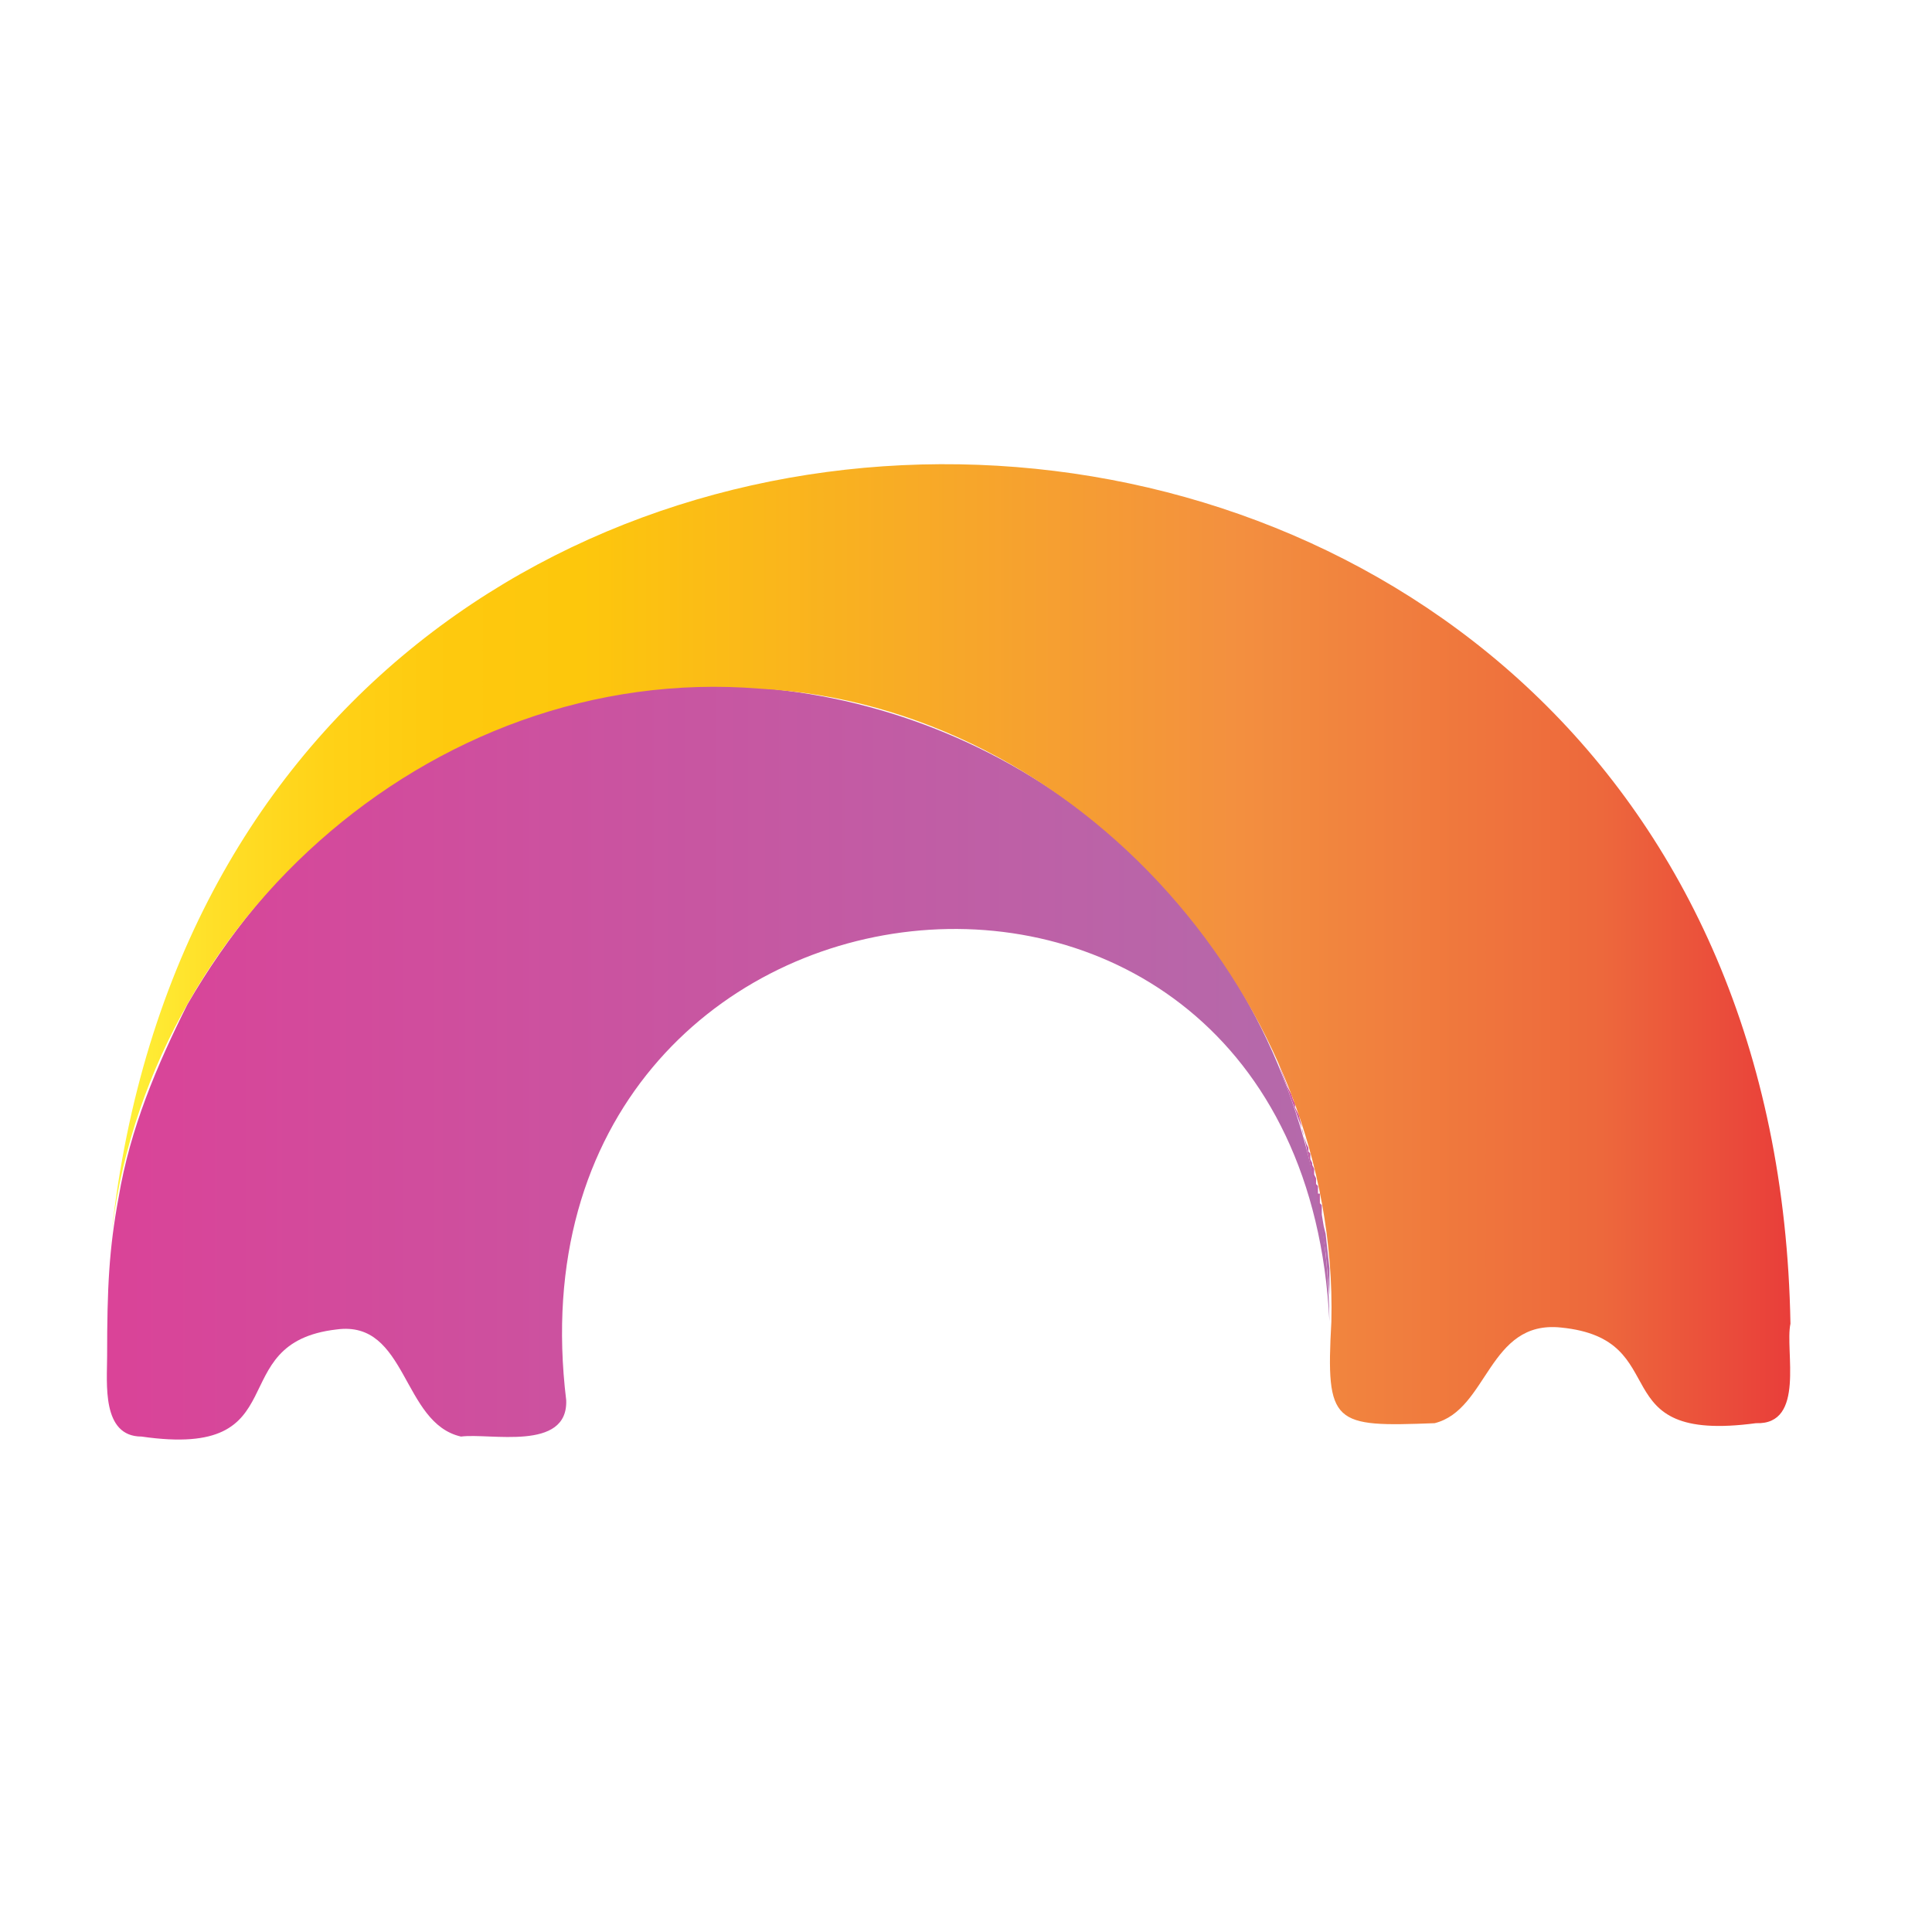
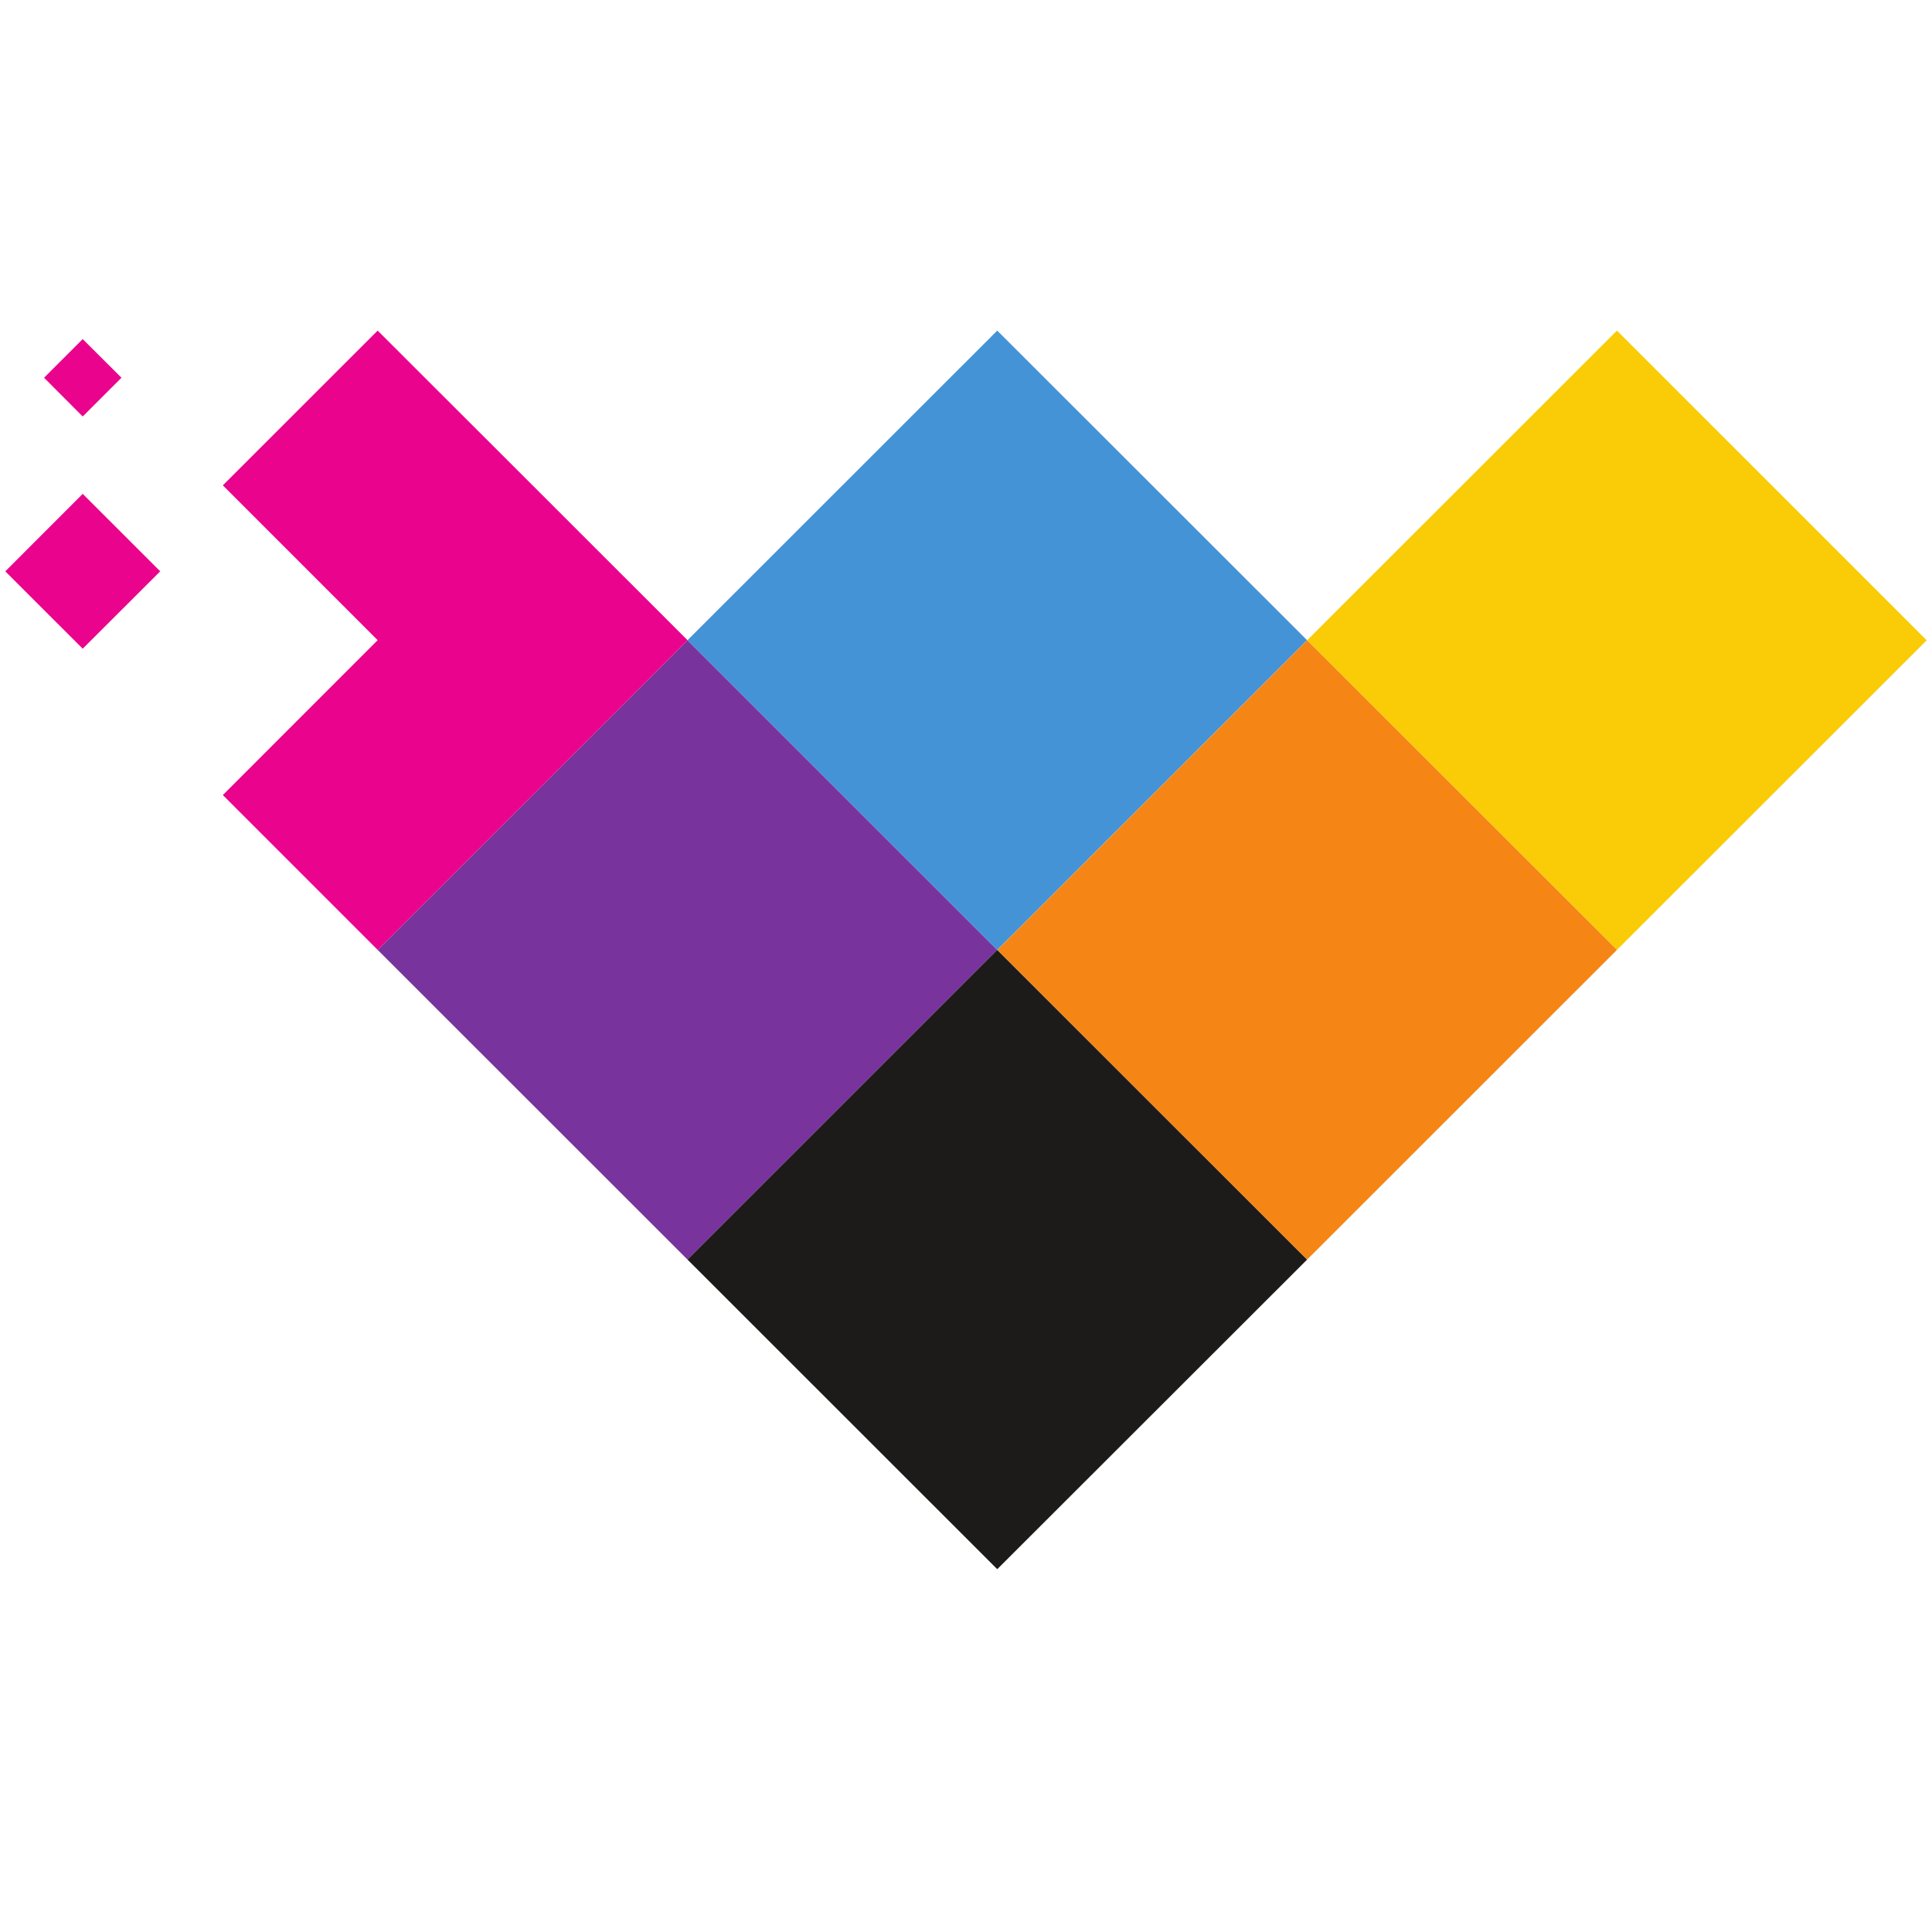
- <svg xmlns="http://www.w3.org/2000/svg" version="1.1" id="Layer_1" x="0px" y="0px" viewBox="0 0 101 101" enable-background="new 0 0 101 101" xml:space="preserve">
-   <g enable-background="new    ">
-     <rect x="-337" y="-153" display="none" fill="#1A1851" width="775" height="458" />
-     <path display="none" fill="#231F20" d="M-32.7,95.7c-2.3,0-4.1,2-4.1,4.3c0.4,2.1-1.2,25.6,1.2,26.6l0,0l0,0c1.5,1.6,4.4,1.6,5.9,0   l0,0l0,0c2.3-0.9,0.7-24.6,1.2-26.6C-28.6,97.7-30.4,95.7-32.7,95.7L-32.7,95.7z M-32.7,84.3c-2.6,0-4.4,0.9-4.3,3.6   c-0.3,3.2,1,5.1,4.4,4.8c2.6,0,4.2-1,4.1-3.6C-28.1,85.9-29.4,84.1-32.7,84.3L-32.7,84.3z M-66,83.7c-1.2,0-2.2,0.4-2.9,1.3l0,0   c-0.8,0.8-1.2,1.8-1.2,3c0.5,1.8-1.2,38.3,1.2,38.7l0,0l0,0c1.5,1.6,4.4,1.6,5.9,0l0,0l0,0c3-3.9-0.4-17.1,1.9-21.2   c1.7-4.1,9.6-5,10.8-0.1l0,0c1.6,4.3-1.2,17.5,1.6,21.3l0,0l0,0c1.5,1.6,4.4,1.6,5.9,0l0,0l0,0c0.8-0.8,1.2-1.9,1.2-3.1   c-0.2-4.9,0.6-17.4-0.9-22l0,0C-44.4,92.7-57,92-62,98.7c-0.3-2.4,1-12.1-1.2-13.8l0,0C-63.9,84.1-64.9,83.7-66,83.7L-66,83.7z" />
-     <g display="none">
-       <g display="inline">
-         <linearGradient id="SVGID_00000019647732625980616430000008745852852300914093_" gradientUnits="userSpaceOnUse" x1="-24.139" y1="-278.977" x2="-14.999" y2="-278.977" gradientTransform="matrix(1 0 0 1 0 402)">
-           <stop offset="0" style="stop-color:#D94498" />
-           <stop offset="1" style="stop-color:#D94498" />
-         </linearGradient>
-         <path id="SVGID_1_" fill="url(#SVGID_00000019647732625980616430000008745852852300914093_)" d="M-20,118.3     c-4.4-0.3-5.2,5.7-3.1,8.4h0c1.5,1.5,5.3,1.5,6.8,0C-13.7,123.7-15.2,117.4-20,118.3L-20,118.3z" />
-       </g>
-     </g>
-     <path display="none" fill="#231F20" d="M69.2,100.9c2.2,0,4.5,1.1,5.9,2.9l0,0c0.7,0.8,1,1.8,1.1,2.8H61.7   C62.2,102.8,65.6,100.8,69.2,100.9L69.2,100.9z M3.6,100.9c2.2,0,4.5,1.1,5.9,2.9l0,0l0,0c0.7,0.8,1,1.8,1.1,2.8H-3.9   C-3.4,102.8,0,100.8,3.6,100.9L3.6,100.9z M24.7,93.7c-3.1-0.1-4.9,3.4-3.6,6l0,0l11.2,25.5l0,0l0,0c0.4,0.9,1,1.7,1.7,2.2l0,0l0,0   c2.2,1.2,5,0.3,6-2.2l0,0l11.2-25.5l0,0c0.1-0.3,0.2-0.6,0.3-1l0,0c1.3-3.3-3-6.4-5.8-4.4c-1.3,0.2-8.5,19.2-9.2,20.5l-7.8-18.4   C28.1,94.7,26.4,93.7,24.7,93.7L24.7,93.7L24.7,93.7z M158.3,93.1c-2,0-4,0.4-5.8,1.2c-7,2.5-8.7,12.8-2.4,16.9l0,0l0,0   c2.2,1.5,5,2.2,7.5,3l0,0c1.2,0.3,2.2,0.7,3.2,1l0,0c4.8,1.3,3.3,6.6-1.2,6.2c-5.6,1.2-7.8-6.7-12.8-4.4l0,0   c-2,1.1-2.3,3.7-1.2,5.3l0,0c1.6,2.2,3.7,3.8,6.1,4.7c4.3,1.5,8.7,1.9,12.9,0.1c13.5-7.5,4.8-19.6-7.6-21.1c-2.3-0.5-4-3.2-2.4-5   l0,0l0,0c0.4-0.4,1-0.7,1.5-0.8l0,0c1.9-0.4,4-0.2,5.6,0.5c2.1,0.8,2.6,3,4.9,3.1l0,0c3.3,0.2,4.8-3.7,2.9-6.1l0,0   C166.9,94.5,162.4,93.1,158.3,93.1L158.3,93.1z M106.4,93.1c-3.7,0-7.2,1.9-9.5,4.7c0-5.4-8.3-5.2-8.1,0.3c0.4,2-1.2,27.8,1.2,28.7   l0,0l0,0c1.5,1.6,4.4,1.6,5.9,0l0,0l0,0c3-3.9-0.4-18.2,1.9-22.4l0,0l0,0c1.8-4.1,10-5,11.3-0.1l0,0l0,0c1.8,4.4-1.2,18.5,1.7,22.4   l0,0l0,0c1.5,1.6,4.4,1.6,5.9,0l0,0l0,0c0.8-0.8,1.2-1.9,1.2-3.1c-0.2-5,0.6-18.5-0.9-23.1l0,0C115.4,95.5,111.9,93,106.4,93.1   L106.4,93.1z M69.2,93.1c-5.7,0-10.9,3.3-13.7,8.4l0,0c-2.8,5-3,13.3-0.2,18.5l0,0c1.4,2.6,3.4,4.7,5.9,6.2l0,0   c4.2,2.4,10.3,3,15.1,1.2c7.6-1.6,9-11.5,0.6-8.9l0,0c-4.2,3.3-11.7,2.9-14.5-2.4l0,0c-0.4-0.7-0.7-1.5-0.9-2.3   c2.1-0.4,20.7,1,22-1c3.4-4.3-0.3-11.1-3.4-14.7l0,0c-1.4-1.6-3.1-2.8-5-3.7C73.3,93.5,71.3,93.1,69.2,93.1L69.2,93.1L69.2,93.1z    M3.6,93.1c-5.7,0-10.9,3.3-13.7,8.4l0,0c-2.8,5-3,13.3-0.2,18.5l0,0c1.4,2.6,3.4,4.7,5.9,6.2l0,0c4.2,2.4,10.3,3,15.1,1.2l0,0   c7.5-1.5,9-11.5,0.6-8.9l0,0c-4.2,3.3-11.7,2.9-14.5-2.4l0,0c-0.4-0.7-0.7-1.5-0.9-2.3c2.1-0.4,20.7,1,22-1   c3.4-4.3-0.3-11.1-3.4-14.7l0,0C11.7,95.1,7.8,93,3.6,93.1L3.6,93.1L3.6,93.1z M130.3,86.6c-4.2-0.1-4.4,4.7-4.1,7.8   c-8.1-1.4-8.1,9.3,0,7.9c0.8,5.5-2.4,20.9,3.3,24.4l0,0l0,0c11.7,5.9,16.4-8,7.9-6.4l0,0c-1.3,0.5-3.3,0.1-3.1-1.8   c0,0,0-16.3,0-16.3c1.8-0.1,5.1,0.5,6.4-1.1l0,0l0,0c3.6-5.4-1.8-7.5-6.5-6.8C134.5,91.3,134.5,86.5,130.3,86.6L130.3,86.6z" />
-     <g id="rainbow_00000022555135414785153570000005307195354866911366_">
-       <g>
-         <linearGradient id="SVGID_00000033366312633716854970000006685084104783091636_" gradientUnits="userSpaceOnUse" x1="66.78" y1="62.229" x2="69.508" y2="62.229">
-           <stop offset="0" style="stop-color:#DA4398" />
-           <stop offset="0.999" style="stop-color:#B46AAB" />
-         </linearGradient>
-         <polyline fill="url(#SVGID_00000033366312633716854970000006685084104783091636_)" points="66.8,55.5 68.1,59.1 68.5,60.9     69,63.5 69.3,65.5 69.5,67.7 69.5,68.9 69.5,66.3 69.3,64.5 69.2,64.1 69.1,63.5 69.1,63.4 69.1,63.2 69.1,63.1 69.1,63 69,62.9     69,62.8 69,62.7 69,62.6 69,62.5 69,62.4 68.9,62.4 68.9,62.3 68.9,62.2 68.9,62 68.8,61.9 68.8,61.7 68.8,61.6 68.7,61.4     68.7,61.3 68.7,61.1 68.6,60.9 68.6,60.8 68.5,60.6 68.5,60.4 68.5,60.3 68.4,60.2 68.4,60 68.3,59.8 68.2,59.5 68.1,59.2     68,58.7 67.9,58.3 67.7,57.9 67.7,57.7 67.6,57.5 67.5,57.2 67.3,56.8 67,56    " />
-         <linearGradient id="SVGID_00000108285685611048836810000005942971404909141653_" gradientUnits="userSpaceOnUse" x1="5.47" y1="-346.457" x2="69.513" y2="-346.457" gradientTransform="matrix(1 0 0 1 0 402)">
-           <stop offset="0" style="stop-color:#DA4398" />
-           <stop offset="0.999" style="stop-color:#B46AAB" />
-         </linearGradient>
-         <path id="SVGID_00000069357947241456290020000016765814773579635376_" fill="url(#SVGID_00000108285685611048836810000005942971404909141653_)" d="     M69.5,69.1C68,38.8,26,43.6,29.6,73.2c0.1,2.7-4,1.7-5.5,1.9c-3.1-0.7-2.8-6.1-6.5-5.6c-6.1,0.7-1.9,6.8-10.2,5.6     c-2.1,0-1.8-2.8-1.8-4.2c0-3.6,0.1-5.6,0.6-8.3c0.6-3.6,2-6.9,3.6-10.1C27,22.9,69.1,35.5,69.5,69.1z" />
-       </g>
-     </g>
-     <g id="rainbow">
-       <g>
-         <linearGradient id="SVGID_00000038384446097372366990000013676474618069385368_" gradientUnits="userSpaceOnUse" x1="5.67" y1="-352.589" x2="93.557" y2="-352.589" gradientTransform="matrix(1 0 0 1 0 402)">
-           <stop offset="0" style="stop-color:#FFF33B" />
-           <stop offset="5.950000e-02" style="stop-color:#FFE029" />
-           <stop offset="0.13" style="stop-color:#FFD217" />
-           <stop offset="0.203" style="stop-color:#FEC90E" />
-           <stop offset="0.281" style="stop-color:#FDC70C" />
-           <stop offset="0.668" style="stop-color:#F3903F" />
-           <stop offset="0.888" style="stop-color:#ED683C" />
-           <stop offset="1" style="stop-color:#E93E3A" />
-         </linearGradient>
-         <path id="SVGID_00000040569330609575044710000002757115625567616934_" fill="url(#SVGID_00000038384446097372366990000013676474618069385368_)" d="     M91.8,74.4c-8.2,1.1-4.1-4.4-10.2-5c-3.8-0.4-3.8,4.3-6.6,5c-5.3,0.2-5.7,0.1-5.4-5.3l0,0C70,52.5,56.4,36.9,39.7,36     C22.4,34.6,7,48.7,5.7,65.8c5-57.4,86.9-54.4,87.9,3.4C93.3,70.6,94.4,74.5,91.8,74.4L91.8,74.4z" />
-       </g>
-     </g>
-     <g id="rainbow_00000015343790141144027740000006422373996955350163_" display="none" opacity="0.115" enable-background="new    ">
-       <g display="inline">
-         <path fill="#010101" d="M68.1,68.1c0-8.4-4.6-15.3-11.3-18.7c-0.7-0.9-1.4-1.8-2.2-2.6c-5.4-5.7-13.2-9-21.1-9.1     C17.1,37.8,3.7,52,4,68.3l0,0v-0.2l0,0C3.7,49.7,19.3,33.8,37.9,35c16.8,0.8,30.4,16.2,30.1,32.8C68.1,67.9,68.1,68,68.1,68.1     L68.1,68.1z" />
-       </g>
-     </g>
+ <svg xmlns="http://www.w3.org/2000/svg" width="816" zoomAndPan="magnify" viewBox="0 0 612 612" height="816" preserveAspectRatio="xMidYMid meet" version="1.0">
+   <defs>
+     <clipPath id="d3e5017e4f">
+       <path d="M 217 104.723 L 415 104.723 L 415 301 L 217 301 Z M 217 104.723 " clip-rule="nonzero" />
+     </clipPath>
+     <clipPath id="604fe2a9f1">
+       <path d="M 70 104.723 L 218 104.723 L 218 301 L 70 301 Z M 70 104.723 " clip-rule="nonzero" />
+     </clipPath>
+     <clipPath id="db1f96d2ea">
+       <path d="M 217 300 L 415 300 L 415 496.973 L 217 496.973 Z M 217 300 " clip-rule="nonzero" />
+     </clipPath>
+     <clipPath id="4ee809d30d">
+       <path d="M 414 104.723 L 611 104.723 L 611 301 L 414 301 Z M 414 104.723 " clip-rule="nonzero" />
+     </clipPath>
+   </defs>
+   <path fill="#78349c" d="M 315.898 300.898 L 217.785 399.004 L 119.633 300.898 L 197.914 222.691 L 217.785 202.793 L 315.898 300.898 " fill-opacity="1" fill-rule="evenodd" />
+   <path fill="#4493d6" d="M 421.68 210.418 L 421.68 210.453 L 414.051 202.828 Z M 421.68 210.418 " fill-opacity="1" fill-rule="evenodd" />
+   <path fill="#ea038c" d="M 26.199 107.418 L 13.957 119.656 L 26.199 131.93 L 38.477 119.656 L 26.199 107.418 " fill-opacity="1" fill-rule="evenodd" />
+   <path fill="#ea038c" d="M 26.199 156.438 L 1.68 180.98 L 26.199 205.488 L 50.754 180.98 L 26.199 156.438 " fill-opacity="1" fill-rule="evenodd" />
+   <g clip-path="url(#d3e5017e4f)">
+     <path fill="#4493d6" d="M 217.785 202.793 L 315.898 300.898 L 414.051 202.793 L 315.898 104.723 L 217.785 202.793 " fill-opacity="1" fill-rule="evenodd" />
  </g>
-   <path display="none" fill="#231F20" d="M79,95" />
-   <linearGradient id="SVGID_00000036217261622204879950000003828158896458472863_" gradientUnits="userSpaceOnUse" x1="67" y1="63" x2="67" y2="63">
-     <stop offset="0" style="stop-color:#DA4398" />
-     <stop offset="0.999" style="stop-color:#B46AAB" />
-   </linearGradient>
-   <path display="none" fill="url(#SVGID_00000036217261622204879950000003828158896458472863_)" d="M67,63" />
+   <g clip-path="url(#604fe2a9f1)">
+     <path fill="#ea038c" d="M 168.707 153.742 L 119.633 104.723 L 70.59 153.742 L 119.633 202.793 L 70.59 251.848 L 119.633 300.898 L 180.277 240.32 L 197.914 222.691 L 217.785 202.793 L 168.707 153.742 " fill-opacity="1" fill-rule="evenodd" />
+   </g>
+   <g clip-path="url(#db1f96d2ea)">
+     <path fill="#1c1b1a" d="M 414.051 399.004 L 315.898 497.074 L 217.785 399.004 L 315.898 300.898 L 414.051 399.004 " fill-opacity="1" fill-rule="evenodd" />
+   </g>
+   <g clip-path="url(#4ee809d30d)">
+     <path fill="#facc08" d="M 414.051 202.828 L 512.203 300.898 L 610.32 202.828 L 512.203 104.723 L 414.051 202.828 " fill-opacity="1" fill-rule="evenodd" />
+   </g>
+   <path fill="#f58514" d="M 315.938 300.898 L 414.051 399.004 L 512.203 300.898 L 414.051 202.828 L 315.938 300.898 " fill-opacity="1" fill-rule="evenodd" />
</svg>
